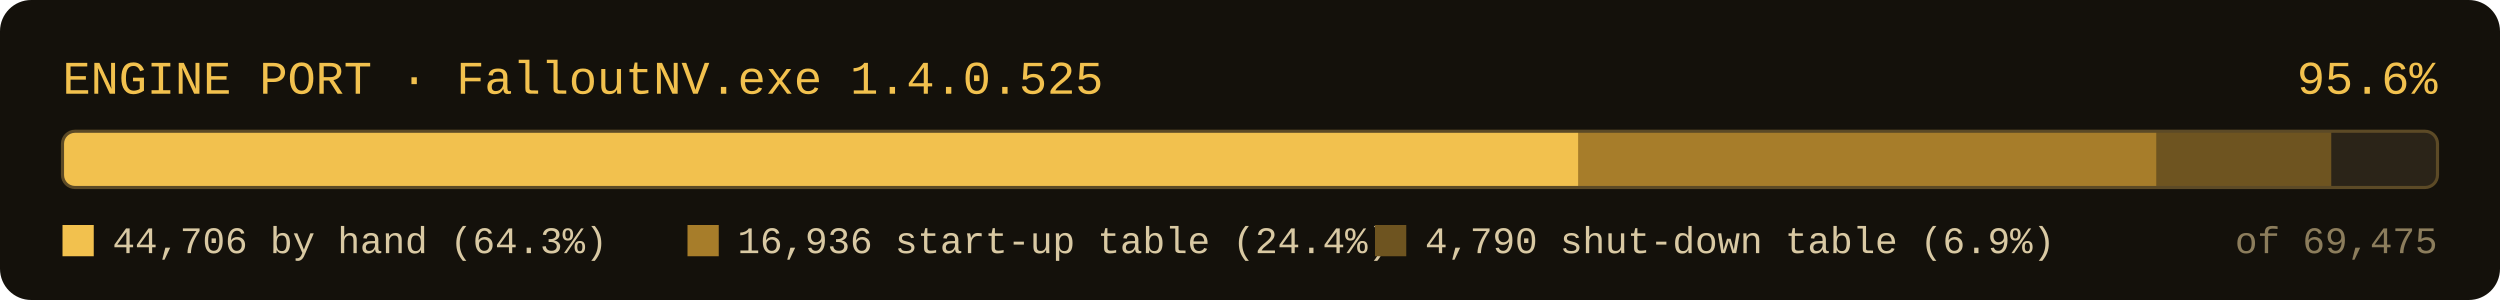
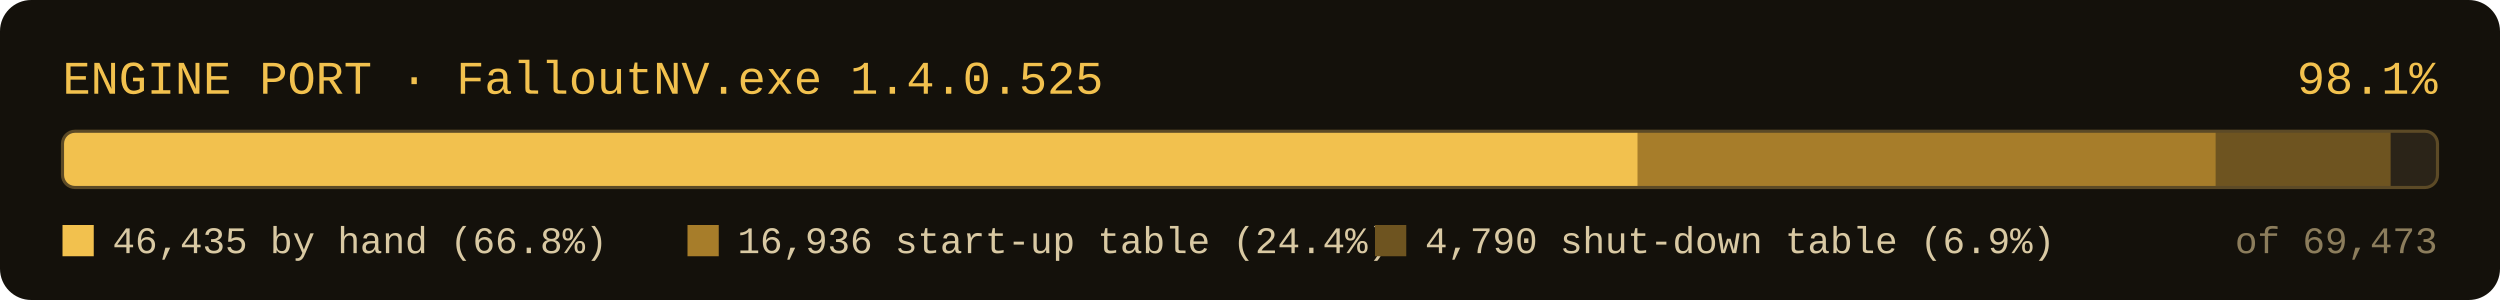
- <svg xmlns="http://www.w3.org/2000/svg" width="800" height="96" viewBox="0 0 800 96" role="img" aria-label="Engine port progress: 64.3% translated by hand, 24.4% start-up table, 6.9% shut-down table, 95.6% covered in all">
+ <svg xmlns="http://www.w3.org/2000/svg" width="800" height="96" viewBox="0 0 800 96" role="img" aria-label="Engine port progress: 66.8% translated by hand, 24.4% start-up table, 6.9% shut-down table, 98.1% covered in all">
  <rect x="0" y="0" width="800" height="96" rx="10" fill="#14110b" />
  <text x="20" y="30" font-family="Consolas, 'Courier New', monospace" font-size="15" fill="#f2c14e">ENGINE PORT · FalloutNV.exe 1.4.0.525</text>
-   <text x="780" y="30" text-anchor="end" font-family="Consolas, 'Courier New', monospace" font-size="15" fill="#f2c14e">95.6%</text>
+   <text x="780" y="30" text-anchor="end" font-family="Consolas, 'Courier New', monospace" font-size="15" fill="#f2c14e">98.1%</text>
  <rect x="20" y="42" width="760" height="18" rx="4" fill="#2b2418" />
-   <rect x="20" y="42" width="489" height="18" rx="4" fill="#f2c14e" />
-   <rect x="505" y="42" width="189" height="18" fill="#a77d2a" />
-   <rect x="690" y="42" width="56" height="18" fill="#6e5420" />
+   <rect x="20" y="42" width="508" height="18" rx="4" fill="#f2c14e" />
+   <rect x="524" y="42" width="189" height="18" fill="#a77d2a" />
+   <rect x="709" y="42" width="56" height="18" fill="#6e5420" />
  <rect x="20" y="42" width="760" height="18" rx="4" fill="none" stroke="#5c4a26" stroke-width="1" />
  <rect x="20" y="72" width="10" height="10" fill="#f2c14e" />
-   <text x="36" y="81" font-family="Consolas, 'Courier New', monospace" font-size="12" fill="#d9c9a3">44,706 by hand (64.3%)</text>
+   <text x="36" y="81" font-family="Consolas, 'Courier New', monospace" font-size="12" fill="#d9c9a3">46,435 by hand (66.8%)</text>
  <rect x="220" y="72" width="10" height="10" fill="#a77d2a" />
  <text x="236" y="81" font-family="Consolas, 'Courier New', monospace" font-size="12" fill="#d9c9a3">16,936 start-up table (24.4%)</text>
  <rect x="440" y="72" width="10" height="10" fill="#6e5420" />
  <text x="456" y="81" font-family="Consolas, 'Courier New', monospace" font-size="12" fill="#d9c9a3">4,790 shut-down table (6.9%)</text>
-   <text x="780" y="81" text-anchor="end" font-family="Consolas, 'Courier New', monospace" font-size="12" fill="#8c7d5c">of 69,475</text>
+   <text x="780" y="81" text-anchor="end" font-family="Consolas, 'Courier New', monospace" font-size="12" fill="#8c7d5c">of 69,473</text>
</svg>
